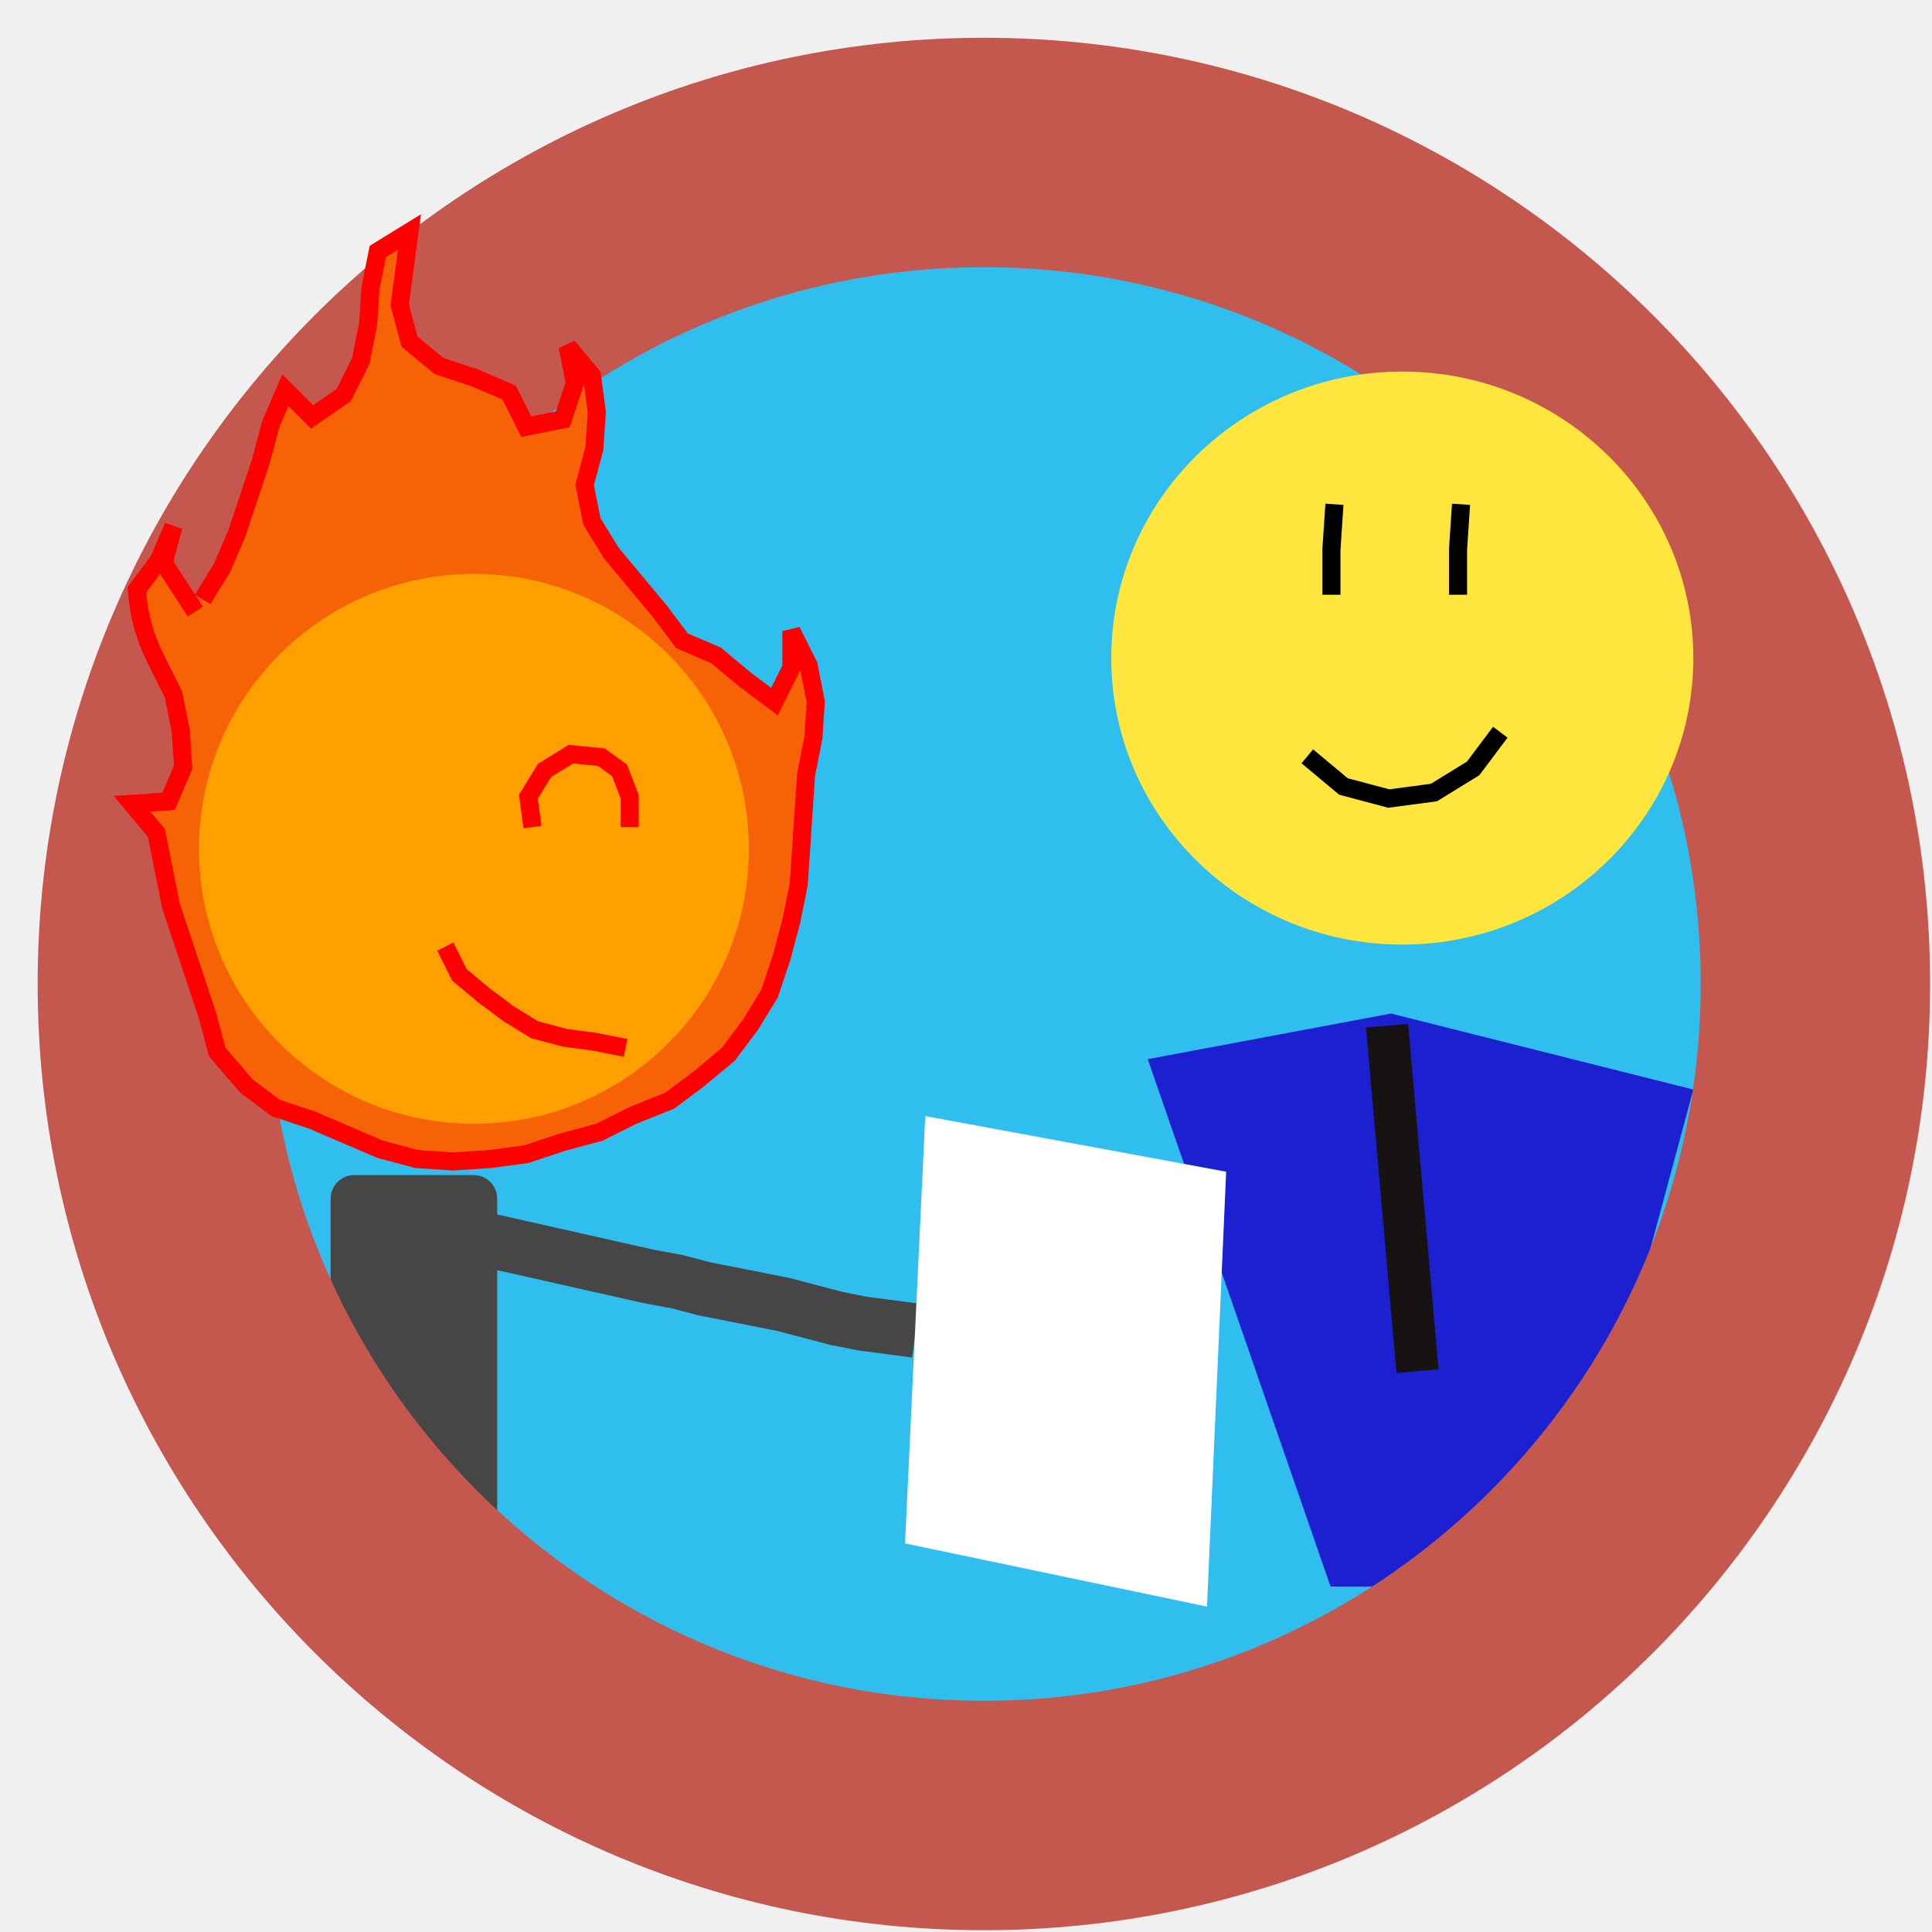
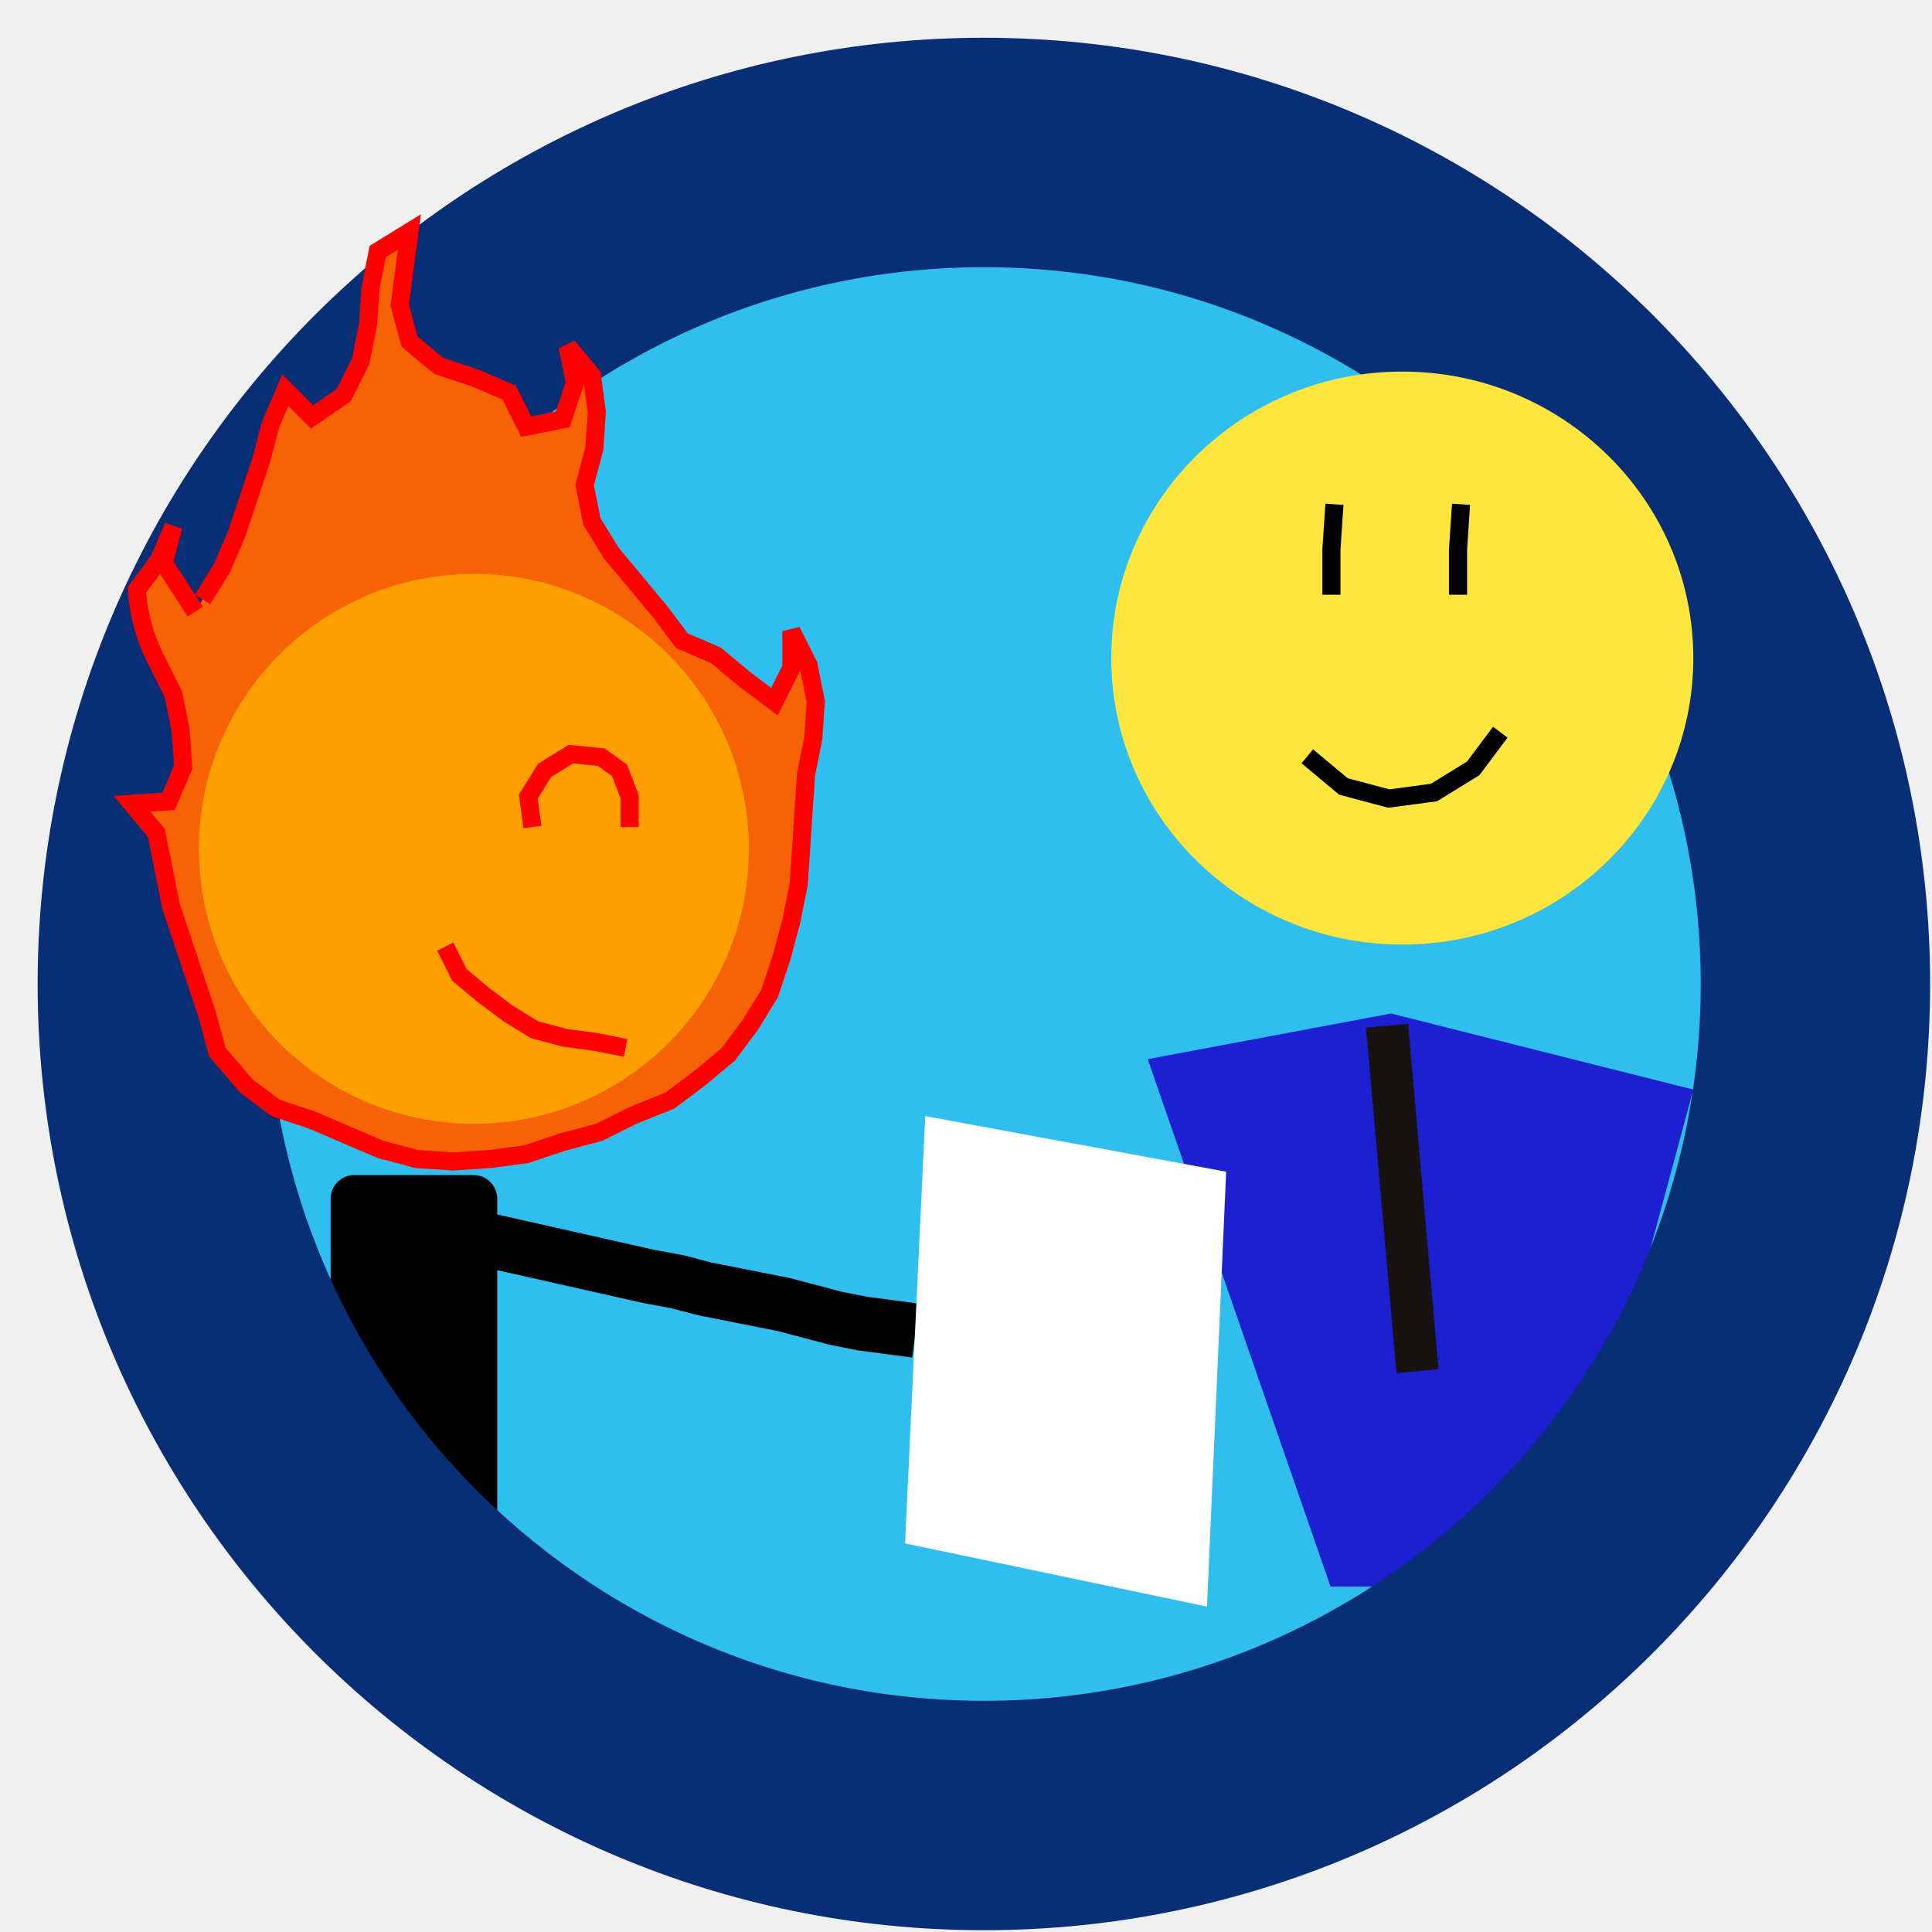
<svg xmlns="http://www.w3.org/2000/svg" xmlns:xlink="http://www.w3.org/1999/xlink" version="1.1" preserveAspectRatio="xMidYMid meet" viewBox="0 0 640 640" width="640" height="640">
  <defs>
-     <path d="M600.47 325.64C600.47 476.03 478.37 598.12 327.99 598.12C177.6 598.12 55.5 476.03 55.5 325.64C55.5 175.25 177.6 53.15 327.99 53.15C478.37 53.15 600.47 175.25 600.47 325.64Z" id="e3gGbVjafI" />
-     <path d="M560.93 360.93L516.5 525.56L440.75 525.56L380.2 350.86L460.78 335.74L560.93 360.93Z" id="baOufTd0i" />
-     <path d="M156.88 390.26C160.65 390.26 163.71 393.32 163.71 397.09C163.71 426.38 163.71 507.42 163.71 536.71C163.71 540.48 160.65 543.54 156.88 543.54C147.61 543.54 126.63 543.54 117.36 543.54C113.59 543.54 110.53 540.48 110.53 536.71C110.53 507.42 110.53 426.38 110.53 397.09C110.53 393.32 113.59 390.26 117.36 390.26C126.63 390.26 147.61 390.26 156.88 390.26Z" id="lgTPDAx5b" />
-     <path d="M156.11 409.6L215.12 422.88L224.47 424.61L233.24 426.92L242 428.65L250.77 430.39L259.53 432.12L268.29 434.43L277.06 436.74L285.82 438.47L294.59 439.62L303.35 440.78" id="gcM5CQgsR" />
-     <path d="M601.38 325.96C601.38 477.99 477.95 601.41 325.92 601.41C173.9 601.41 50.47 477.99 50.47 325.96C50.47 173.93 173.9 50.51 325.92 50.51C477.95 50.51 601.38 173.93 601.38 325.96Z" id="a1iLoBhAx2" />
-     <path d="M67.11 198.56L73.56 188.08L78.4 176.8L82.43 164.71L86.46 152.62L89.68 140.52L94.52 129.24L103.38 138.11L113.86 130.85L119.5 119.57L121.92 107.48L122.73 95.39L125.15 83.3L135.63 76.85L134.01 88.94L132.4 101.03L135.63 113.12L145.3 121.18L157.39 125.21L168.67 130.05L174.32 141.33L186.41 138.91L190.44 126.82L188.02 114.73L196.08 124.4L197.69 136.49L196.88 148.58L193.66 160.68L196.08 172.77L202.53 183.24L210.59 192.92L218.65 202.59L225.9 212.26L237.19 217.1L246.86 225.16L256.53 232.41L262.17 221.13L262.17 209.04L267.82 220.32L270.23 232.41L269.43 244.5L267.01 256.59L266.2 268.68L265.4 280.77L264.59 292.87L262.17 304.96L258.95 317.05L254.92 329.14L248.47 339.62L241.22 349.29L231.54 357.35L221.87 364.6L209.78 369.44L198.5 375.08L186.41 378.31L174.32 382.34L162.22 383.95L150.13 384.75L138.04 383.95L125.95 380.72L114.67 375.89L103.38 371.05L91.29 367.02L81.62 359.77L71.95 348.48L68.72 336.39L64.69 324.3L60.66 312.21L56.63 300.12L54.22 288.03L51.8 275.94L43.74 266.27L55.83 265.46L60.66 254.18L59.86 242.09L57.44 229.99L51.8 218.71C51.59 218.29 51.46 218.03 51.4 217.92C47.94 210.99 45.89 203.45 45.37 195.72C45.37 195.67 45.36 195.54 45.35 195.34L52.6 185.66L57.44 174.38L54.22 186.47L64.69 202.59" id="a2Pzupq89f" />
-     <path d="M248.07 281.19C248.07 331.46 207.25 372.27 156.99 372.27C106.72 372.27 65.9 331.46 65.9 281.19C65.9 230.92 106.72 190.1 156.99 190.1C207.25 190.1 248.07 230.92 248.07 281.19Z" id="bDNNRgp0X" />
-     <path d="M176.36 273.98L175.02 263.91L180.39 255.19L189.11 249.82L199.18 250.82L205.22 255.19L208.58 263.91L208.58 273.98" id="a4SLfd5gto" />
-     <path d="M147.5 313.58L152.2 322.97L160.25 329.68L168.31 335.72L177.03 341.09L187.1 343.78L197.17 345.12L207.23 347.13" id="afHpQ0kZC" />
-     <path d="M560.93 218C560.93 270.39 517.73 312.91 464.53 312.91C411.32 312.91 368.12 270.39 368.12 218C368.12 165.62 411.32 123.09 464.53 123.09C517.73 123.09 560.93 165.62 560.93 218Z" id="gtCFjYSSt" />
-     <path d="M442.05 167.05L441.05 182.04L441.05 197.02" id="awUK5md59" />
-     <path d="M483.99 167.05L482.99 182.04L482.99 197.02" id="fAVpIzjJe" />
-     <path d="M433.06 250.54L445.04 260.53L460.03 264.53L475.02 262.53L488 254.54L496.99 242.55" id="a5rKMdK0M" />
-     <path d="M469.57 454.22L459.48 339.78" id="c1gScnvgsT" />
-     <path d="M406.18 388.14L399.83 532.21L299.8 511.27L306.5 369.71L406.18 388.14Z" id="bOh6iMMAL" />
+     <path d="M327.99 598.12C177.6 598.12 55.5 476.03 55.5 325.64C55.5 175.25 177.6 53.15 327.99 53.15C478.37 53.15 600.47 175.25 600.47 325.64C600.47 476.03 478.37 598.12 327.99 598.12Z" id="a4zUzMp4lj" />
+     <path d="M516.5 525.56L440.75 525.56L380.2 350.86L460.78 335.74L560.93 360.93L516.5 525.56Z" id="cXkl9HHG9" />
+     <path d="M163.71 397.09C163.71 426.38 163.71 507.42 163.71 536.71C163.71 540.48 160.65 543.54 156.88 543.54C147.61 543.54 126.63 543.54 117.36 543.54C113.59 543.54 110.53 540.48 110.53 536.71C110.53 507.42 110.53 426.38 110.53 397.09C110.53 393.32 113.59 390.26 117.36 390.26C126.63 390.26 147.61 390.26 156.88 390.26C160.65 390.26 163.71 393.32 163.71 397.09Z" id="a1pgQSTKKi" />
+     <path d="M163.71 397.09C163.71 426.38 163.71 507.42 163.71 536.71C163.71 540.48 160.65 543.54 156.88 543.54C147.61 543.54 126.63 543.54 117.36 543.54C113.59 543.54 110.53 540.48 110.53 536.71C110.53 507.42 110.53 426.38 110.53 397.09C110.53 393.32 113.59 390.26 117.36 390.26C126.63 390.26 147.61 390.26 156.88 390.26C160.65 390.26 163.71 393.32 163.71 397.09Z" id="a2T7WcvpHR" />
+     <path d="M156.11 409.6L215.12 422.88L224.47 424.61L233.24 426.92L242 428.65L250.77 430.39L259.53 432.12L268.29 434.43L277.06 436.74L285.82 438.47L294.59 439.62L303.35 440.78" id="n3fSjEcrM0" />
+     <path d="M156.11 409.6L215.12 422.88L224.47 424.61L233.24 426.92L242 428.65L250.77 430.39L259.53 432.12L268.29 434.43L277.06 436.74L285.82 438.47L294.59 439.62L303.35 440.78" id="f1TdMSFsvo" />
+     <path d="M325.92 601.41C173.9 601.41 50.47 477.99 50.47 325.96C50.47 173.93 173.9 50.51 325.92 50.51C477.95 50.51 601.38 173.93 601.38 325.96C601.38 477.99 477.95 601.41 325.92 601.41Z" id="c1TbaiCf6X" />
+     <path d="M67.11 198.56L73.56 188.08L78.4 176.8L82.43 164.71L86.46 152.62L89.68 140.52L94.52 129.24L103.38 138.11L113.86 130.85L119.5 119.57L121.92 107.48L122.73 95.39L125.15 83.3L135.63 76.85L134.01 88.94L132.4 101.03L135.63 113.12L145.3 121.18L157.39 125.21L168.67 130.05L174.32 141.33L186.41 138.91L190.44 126.82L188.02 114.73L196.08 124.4L197.69 136.49L196.88 148.58L193.66 160.68L196.08 172.77L202.53 183.24L210.59 192.92L218.65 202.59L225.9 212.26L237.19 217.1L246.86 225.16L256.53 232.41L262.17 221.13L262.17 209.04L267.82 220.32L270.23 232.41L269.43 244.5L267.01 256.59L266.2 268.68L265.4 280.77L264.59 292.87L262.17 304.96L258.95 317.05L254.92 329.14L248.47 339.62L241.22 349.29L231.54 357.35L221.87 364.6L209.78 369.44L198.5 375.08L186.41 378.31L174.32 382.34L162.22 383.95L150.13 384.75L138.04 383.95L125.95 380.72L114.67 375.89L103.38 371.05L91.29 367.02L81.62 359.77L71.95 348.48L68.72 336.39L64.69 324.3L60.66 312.21L56.63 300.12L54.22 288.03L51.8 275.94L43.74 266.27L55.83 265.46L60.66 254.18L59.86 242.09L57.44 229.99C54.06 223.22 52.18 219.46 51.8 218.71C51.59 218.29 51.46 218.03 51.4 217.92C47.94 210.99 45.89 203.45 45.37 195.72C45.37 195.67 45.36 195.54 45.35 195.34C45.83 194.69 48.25 191.47 52.6 185.66L57.44 174.38L54.22 186.47L64.69 202.59" id="c3dkS0e0oU" />
+     <path d="M67.11 198.56L73.56 188.08L78.4 176.8L82.43 164.71L86.46 152.62L89.68 140.52L94.52 129.24L103.38 138.11L113.86 130.85L119.5 119.57L121.92 107.48L122.73 95.39L125.15 83.3L135.63 76.85L134.01 88.94L132.4 101.03L135.63 113.12L145.3 121.18L157.39 125.21L168.67 130.05L174.32 141.33L186.41 138.91L190.44 126.82L188.02 114.73L196.08 124.4L197.69 136.49L196.88 148.58L193.66 160.68L196.08 172.77L202.53 183.24L210.59 192.92L218.65 202.59L225.9 212.26L237.19 217.1L246.86 225.16L256.53 232.41L262.17 221.13L262.17 209.04L267.82 220.32L270.23 232.41L269.43 244.5L267.01 256.59L266.2 268.68L265.4 280.77L264.59 292.87L262.17 304.96L258.95 317.05L254.92 329.14L248.47 339.62L241.22 349.29L231.54 357.35L221.87 364.6L209.78 369.44L198.5 375.08L186.41 378.31L174.32 382.34L162.22 383.95L150.13 384.75L138.04 383.95L125.95 380.72L114.67 375.89L103.38 371.05L91.29 367.02L81.62 359.77L71.95 348.48L68.72 336.39L64.69 324.3L60.66 312.21L56.63 300.12L54.22 288.03L51.8 275.94L43.74 266.27L55.83 265.46L60.66 254.18L59.86 242.09L57.44 229.99C54.06 223.22 52.18 219.46 51.8 218.71C51.59 218.29 51.46 218.03 51.4 217.92C47.94 210.99 45.89 203.45 45.37 195.72C45.37 195.67 45.36 195.54 45.35 195.34C45.83 194.69 48.25 191.47 52.6 185.66L57.44 174.38L54.22 186.47L64.69 202.59" id="htcZ4ZuY" />
+     <path d="M156.99 372.27C106.72 372.27 65.9 331.46 65.9 281.19C65.9 230.92 106.72 190.1 156.99 190.1C207.25 190.1 248.07 230.92 248.07 281.19C248.07 331.46 207.25 372.27 156.99 372.27Z" id="e259V28EY3" />
+     <path d="M176.36 273.98L175.02 263.91L180.39 255.19L189.11 249.82L199.18 250.82L205.22 255.19L208.58 263.91L208.58 273.98" id="b1QH6Z8Kza" />
+     <path d="M147.5 313.58L152.2 322.97L160.25 329.68L168.31 335.72L177.03 341.09L187.1 343.78L197.17 345.12L207.23 347.13" id="h1TwJakxEo" />
+     <path d="M464.53 312.91C411.32 312.91 368.12 270.39 368.12 218C368.12 165.62 411.32 123.09 464.53 123.09C517.73 123.09 560.93 165.62 560.93 218C560.93 270.39 517.73 312.91 464.53 312.91Z" id="aaU1bwdaw" />
+     <path d="M464.53 312.91C411.32 312.91 368.12 270.39 368.12 218C368.12 165.62 411.32 123.09 464.53 123.09C517.73 123.09 560.93 165.62 560.93 218C560.93 270.39 517.73 312.91 464.53 312.91Z" id="c2WlWXztPy" />
+     <path d="M442.05 167.05L441.05 182.04L441.05 197.02" id="n7gaMq7Es" />
+     <path d="M483.99 167.05L482.99 182.04L482.99 197.02" id="belV5PUtR" />
+     <path d="M433.06 250.54L445.04 260.53L460.03 264.53L475.02 262.53L488 254.54L496.99 242.55" id="afrPzkWgH" />
+     <path d="M469.57 454.22L459.48 339.78" id="c2fRcF2Y3I" />
+     <path d="M399.83 532.21L299.8 511.27L306.5 369.71L406.18 388.14L399.83 532.21Z" id="a2NuGnVOR6" />
  </defs>
  <g>
    <g>
      <g>
-         <use xlink:href="#e3gGbVjafI" opacity="1" fill="#30beef" fill-opacity="1" />
-       </g>
-       <g>
-         <use xlink:href="#baOufTd0i" opacity="1" fill="#1c20d1" fill-opacity="1" />
-       </g>
-       <g>
+         <use xlink:href="#a4zUzMp4lj" opacity="1" fill="#30beef" fill-opacity="1" />
        <g>
-           <use xlink:href="#lgTPDAx5b" opacity="1" fill="#474646" fill-opacity="1" />
-           <g>
-             <use xlink:href="#lgTPDAx5b" opacity="1" fill-opacity="0" stroke="#474646" stroke-width="2" stroke-opacity="1" />
-           </g>
-         </g>
-         <g>
-           <use xlink:href="#gcM5CQgsR" opacity="1" fill="#474646" fill-opacity="1" />
-           <g>
-             <use xlink:href="#gcM5CQgsR" opacity="1" fill-opacity="0" stroke="#474646" stroke-width="18" stroke-opacity="1" />
-           </g>
+           <use xlink:href="#a4zUzMp4lj" opacity="1" fill-opacity="0" stroke="#000000" stroke-width="1" stroke-opacity="0" />
        </g>
      </g>
      <g>
+         <use xlink:href="#cXkl9HHG9" opacity="1" fill="#1c20d1" fill-opacity="1" />
        <g>
-           <use xlink:href="#a1iLoBhAx2" opacity="1" fill-opacity="0" stroke="#c5584e" stroke-width="76" stroke-opacity="1" />
+           <use xlink:href="#cXkl9HHG9" opacity="1" fill-opacity="0" stroke="#000000" stroke-width="1" stroke-opacity="0" />
        </g>
      </g>
      <g>
+         <use xlink:href="#a1pgQSTKKi" opacity="1" fill="#474646" fill-opacity="1" />
        <g>
-           <use xlink:href="#a2Pzupq89f" opacity="1" fill="#f86207" fill-opacity="1" />
-           <g>
-             <use xlink:href="#a2Pzupq89f" opacity="1" fill-opacity="0" stroke="#ff0000" stroke-width="6" stroke-opacity="1" />
-           </g>
-         </g>
-         <g>
-           <use xlink:href="#bDNNRgp0X" opacity="1" fill="#ff9f00" fill-opacity="1" />
+           <use xlink:href="#a1pgQSTKKi" opacity="1" fill-opacity="0" stroke="#000000" stroke-width="1" stroke-opacity="0" />
        </g>
      </g>
      <g>
+         <use xlink:href="#a2T7WcvpHR" opacity="1" fill="#000000" fill-opacity="1" />
        <g>
-           <g>
-             <use xlink:href="#a4SLfd5gto" opacity="1" fill-opacity="0" stroke="#ff0000" stroke-width="6" stroke-opacity="1" />
-           </g>
-         </g>
-         <g>
-           <g>
-             <use xlink:href="#afHpQ0kZC" opacity="1" fill-opacity="0" stroke="#ff0000" stroke-width="6" stroke-opacity="1" />
-           </g>
+           <use xlink:href="#a2T7WcvpHR" opacity="1" fill-opacity="0" stroke="#000000" stroke-width="2" stroke-opacity="1" />
        </g>
      </g>
      <g>
+         <use xlink:href="#n3fSjEcrM0" opacity="1" fill="#474646" fill-opacity="1" />
        <g>
-           <use xlink:href="#gtCFjYSSt" opacity="1" fill="#ffe63e" fill-opacity="1" />
-           <g>
-             <use xlink:href="#gtCFjYSSt" opacity="1" fill-opacity="0" stroke="#8fc65b" stroke-width="0" stroke-opacity="1" />
-           </g>
-         </g>
-         <g>
-           <g>
-             <g>
-               <use xlink:href="#awUK5md59" opacity="1" fill-opacity="0" stroke="#000000" stroke-width="6" stroke-opacity="1" />
-             </g>
-           </g>
-           <g>
-             <g>
-               <use xlink:href="#fAVpIzjJe" opacity="1" fill-opacity="0" stroke="#000000" stroke-width="6" stroke-opacity="1" />
-             </g>
-           </g>
-           <g>
-             <g>
-               <use xlink:href="#a5rKMdK0M" opacity="1" fill-opacity="0" stroke="#000000" stroke-width="6" stroke-opacity="1" />
-             </g>
-           </g>
+           <use xlink:href="#n3fSjEcrM0" opacity="1" fill-opacity="0" stroke="#000000" stroke-width="1" stroke-opacity="0" />
        </g>
      </g>
      <g>
+         <use xlink:href="#f1TdMSFsvo" opacity="1" fill="#000000" fill-opacity="1" />
        <g>
-           <use xlink:href="#c1gScnvgsT" opacity="1" fill-opacity="0" stroke="#181313" stroke-width="14" stroke-opacity="1" />
+           <use xlink:href="#f1TdMSFsvo" opacity="1" fill-opacity="0" stroke="#000000" stroke-width="18" stroke-opacity="1" />
        </g>
      </g>
      <g>
-         <use xlink:href="#bOh6iMMAL" opacity="1" fill="#ffffff" fill-opacity="1" />
+         <use xlink:href="#c1TbaiCf6X" opacity="1" fill="#000000" fill-opacity="0" />
+         <g>
+           <use xlink:href="#c1TbaiCf6X" opacity="1" fill-opacity="0" stroke="#082e75" stroke-width="76" stroke-opacity="1" />
+         </g>
+       </g>
+       <g>
+         <use xlink:href="#c3dkS0e0oU" opacity="1" fill="#f86207" fill-opacity="1" />
+         <g>
+           <use xlink:href="#c3dkS0e0oU" opacity="1" fill-opacity="0" stroke="#000000" stroke-width="1" stroke-opacity="0" />
+         </g>
+       </g>
+       <g>
+         <use xlink:href="#htcZ4ZuY" opacity="1" fill="#000000" fill-opacity="0" />
+         <g>
+           <use xlink:href="#htcZ4ZuY" opacity="1" fill-opacity="0" stroke="#ff0000" stroke-width="6" stroke-opacity="1" />
+         </g>
+       </g>
+       <g>
+         <use xlink:href="#e259V28EY3" opacity="1" fill="#ff9f00" fill-opacity="1" />
+         <g>
+           <use xlink:href="#e259V28EY3" opacity="1" fill-opacity="0" stroke="#000000" stroke-width="1" stroke-opacity="0" />
+         </g>
+       </g>
+       <g>
+         <use xlink:href="#b1QH6Z8Kza" opacity="1" fill="#000000" fill-opacity="0" />
+         <g>
+           <use xlink:href="#b1QH6Z8Kza" opacity="1" fill-opacity="0" stroke="#ff0000" stroke-width="6" stroke-opacity="1" />
+         </g>
+       </g>
+       <g>
+         <use xlink:href="#h1TwJakxEo" opacity="1" fill="#000000" fill-opacity="0" />
+         <g>
+           <use xlink:href="#h1TwJakxEo" opacity="1" fill-opacity="0" stroke="#ff0000" stroke-width="6" stroke-opacity="1" />
+         </g>
+       </g>
+       <g>
+         <use xlink:href="#aaU1bwdaw" opacity="1" fill="#ffe63e" fill-opacity="1" />
+         <g>
+           <use xlink:href="#aaU1bwdaw" opacity="1" fill-opacity="0" stroke="#000000" stroke-width="1" stroke-opacity="0" />
+         </g>
+       </g>
+       <g>
+         <use xlink:href="#c2WlWXztPy" opacity="1" fill="#000000" fill-opacity="0" />
+         <g>
+           <use xlink:href="#c2WlWXztPy" opacity="1" fill-opacity="0" stroke="#8fc65b" stroke-width="0" stroke-opacity="1" />
+         </g>
+       </g>
+       <g>
+         <use xlink:href="#n7gaMq7Es" opacity="1" fill="#000000" fill-opacity="0" />
+         <g>
+           <use xlink:href="#n7gaMq7Es" opacity="1" fill-opacity="0" stroke="#000000" stroke-width="6" stroke-opacity="1" />
+         </g>
+       </g>
+       <g>
+         <use xlink:href="#belV5PUtR" opacity="1" fill="#000000" fill-opacity="0" />
+         <g>
+           <use xlink:href="#belV5PUtR" opacity="1" fill-opacity="0" stroke="#000000" stroke-width="6" stroke-opacity="1" />
+         </g>
+       </g>
+       <g>
+         <use xlink:href="#afrPzkWgH" opacity="1" fill="#000000" fill-opacity="0" />
+         <g>
+           <use xlink:href="#afrPzkWgH" opacity="1" fill-opacity="0" stroke="#000000" stroke-width="6" stroke-opacity="1" />
+         </g>
+       </g>
+       <g>
+         <use xlink:href="#c2fRcF2Y3I" opacity="1" fill="#000000" fill-opacity="0" />
+         <g>
+           <use xlink:href="#c2fRcF2Y3I" opacity="1" fill-opacity="0" stroke="#181313" stroke-width="14" stroke-opacity="1" />
+         </g>
+       </g>
+       <g>
+         <use xlink:href="#a2NuGnVOR6" opacity="1" fill="#ffffff" fill-opacity="1" />
+         <g>
+           <use xlink:href="#a2NuGnVOR6" opacity="1" fill-opacity="0" stroke="#000000" stroke-width="1" stroke-opacity="0" />
+         </g>
      </g>
    </g>
  </g>
</svg>
